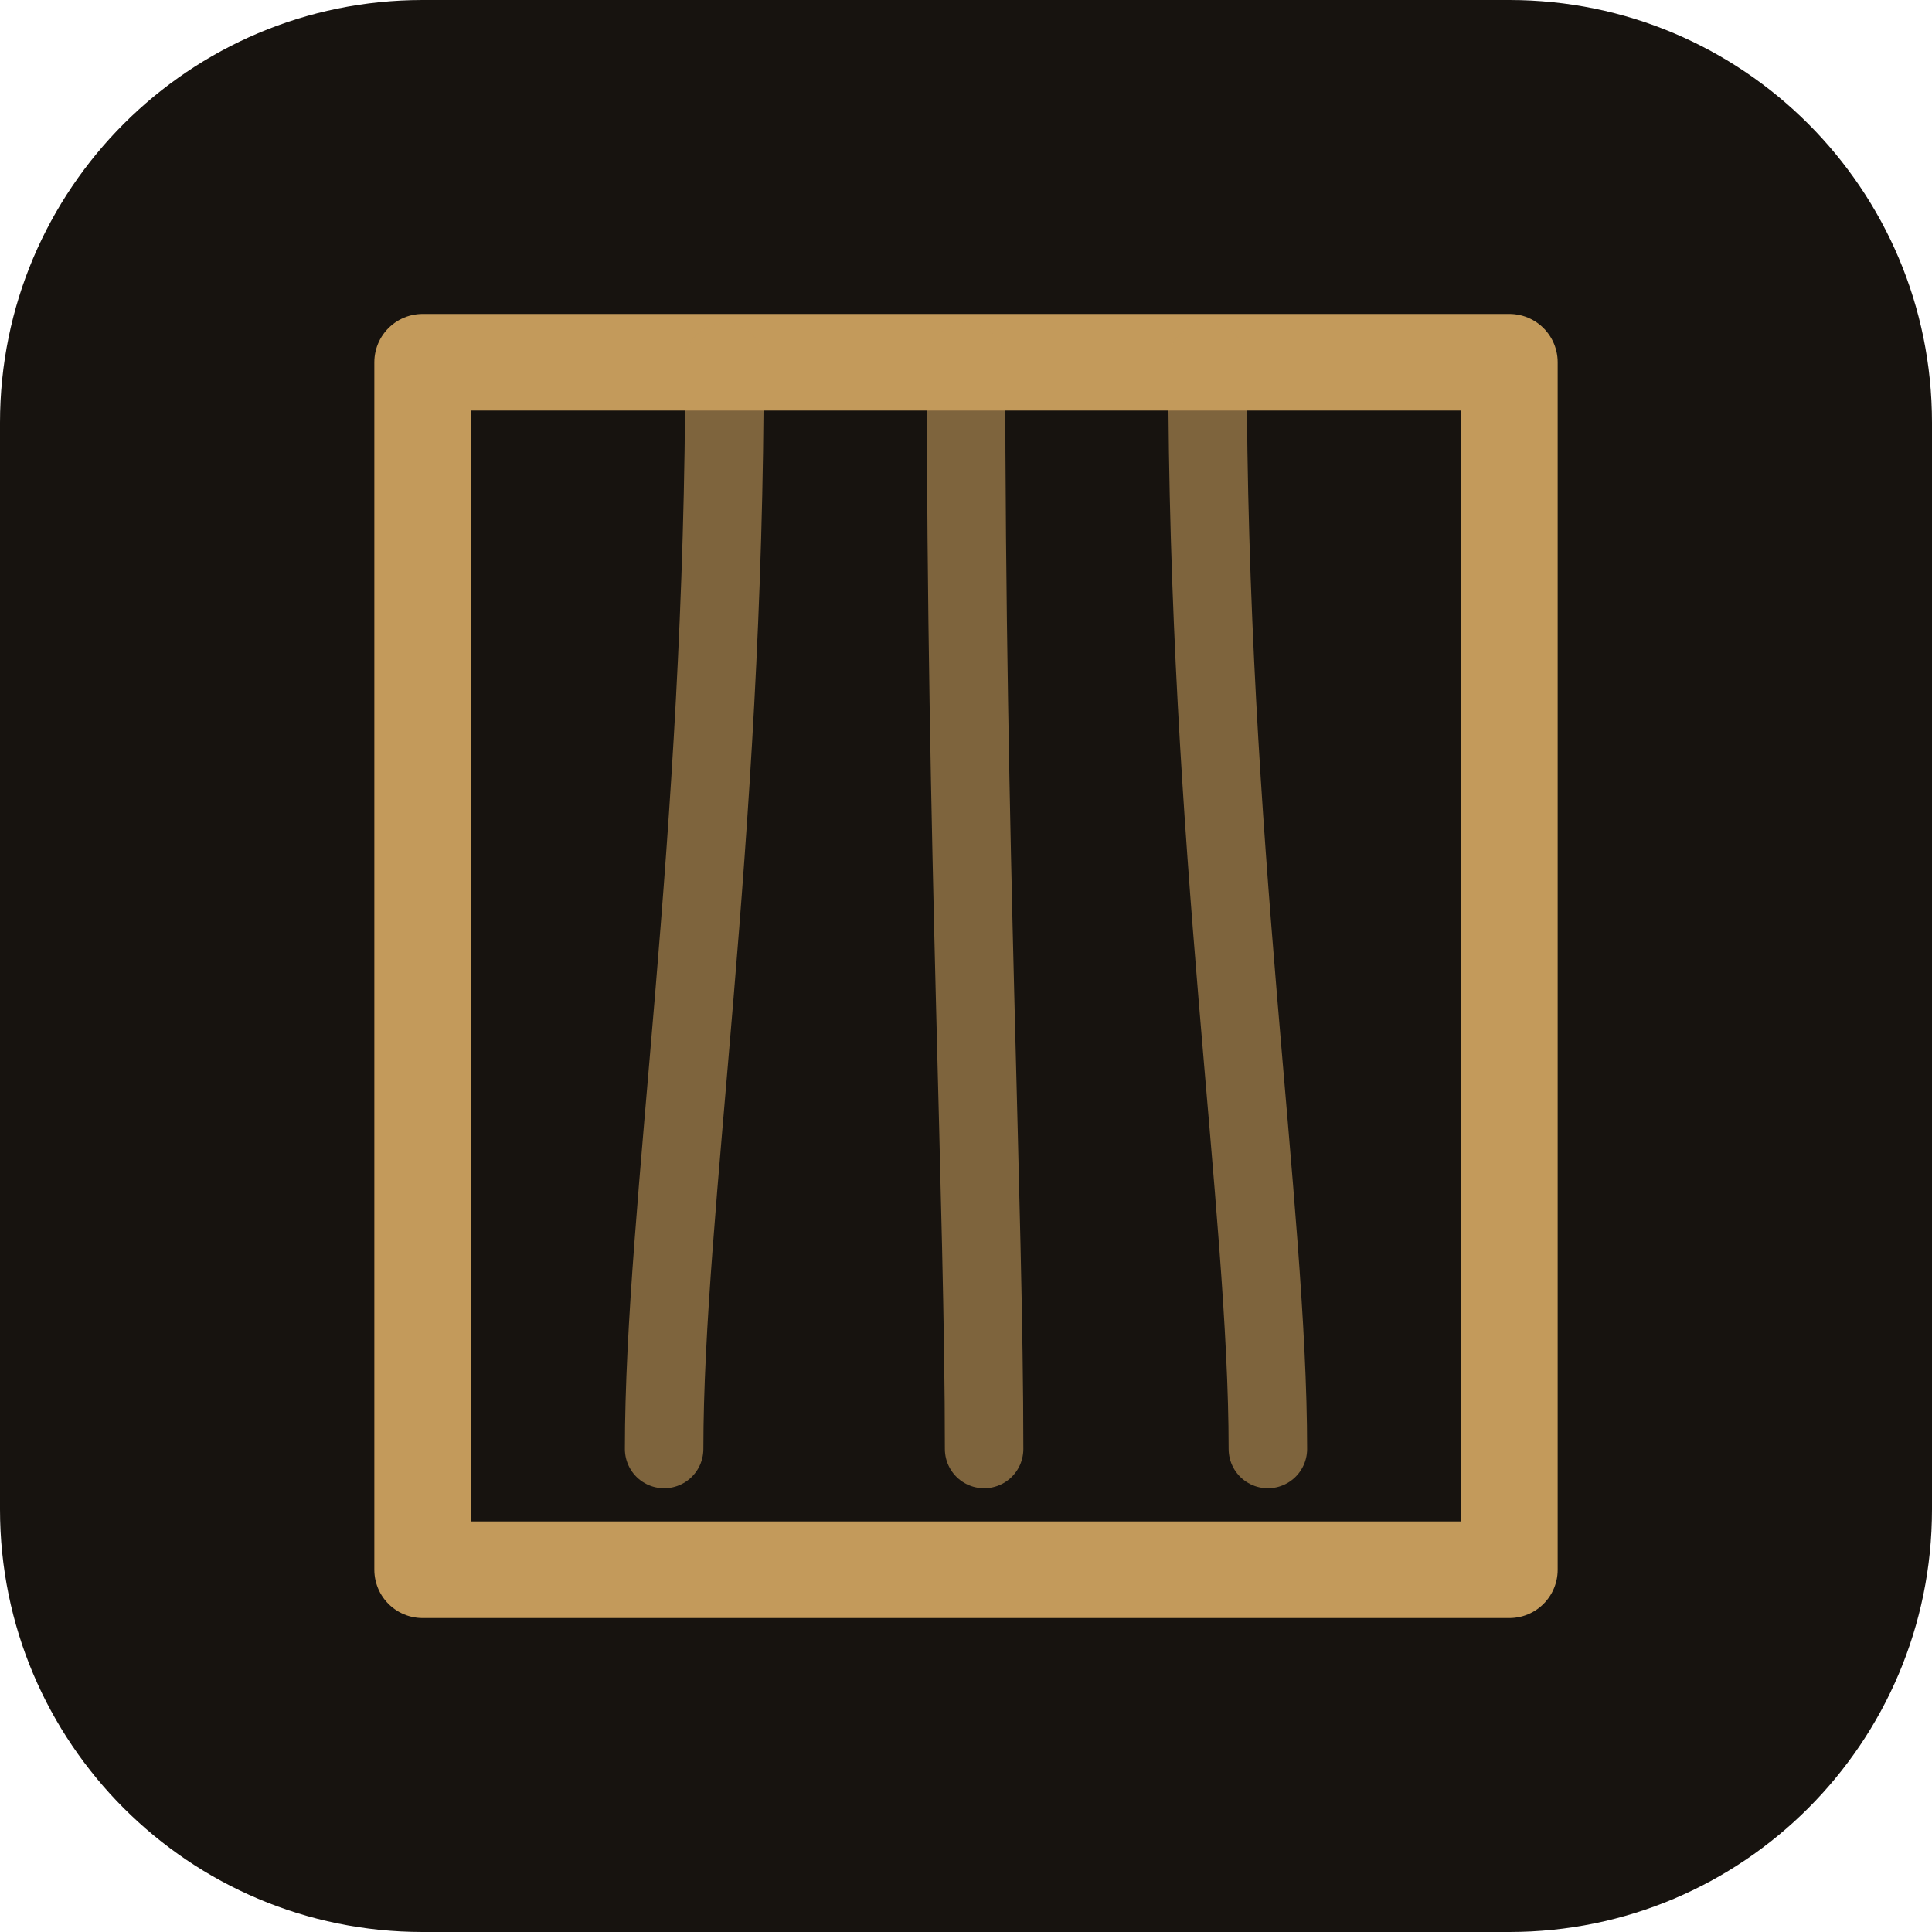
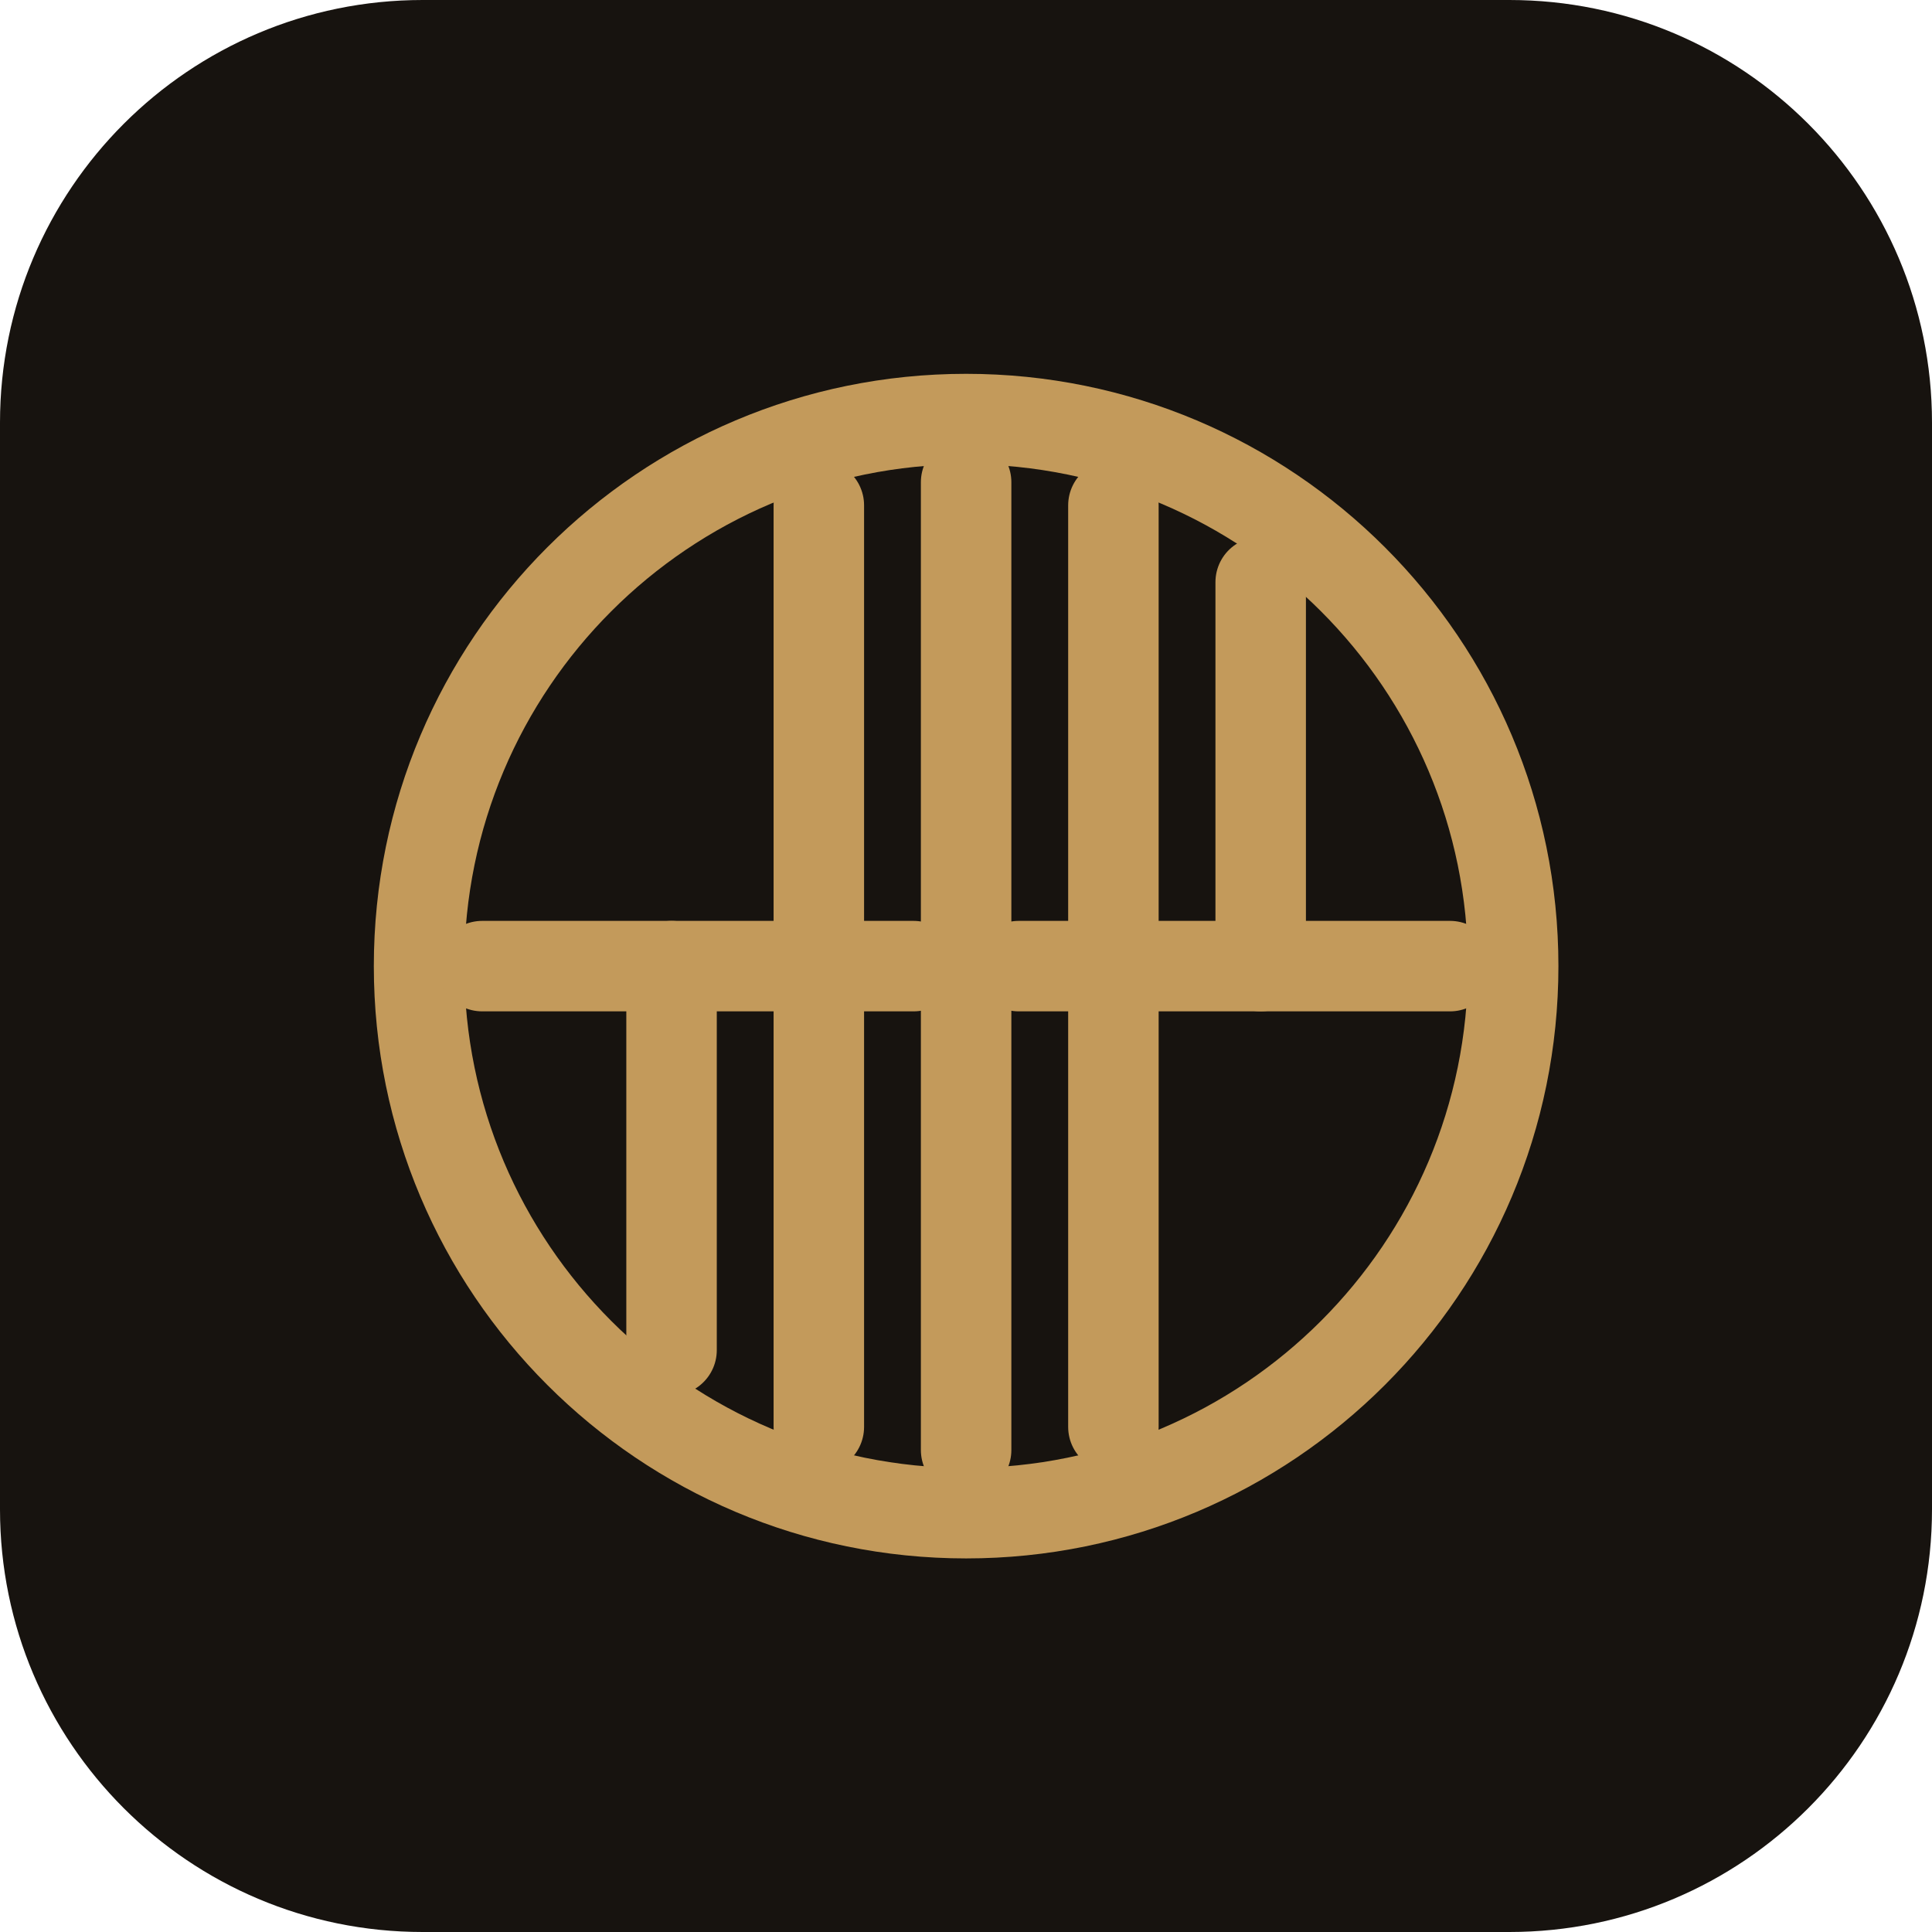
- <svg xmlns="http://www.w3.org/2000/svg" viewBox="0 0 32 32">
-   <rect width="32" height="32" rx="7" fill="#17130f" />
-   <path d="M7 6h18M7 6v20M25 6v20M7 26h18" stroke="#c39a5b" stroke-width="1.6" stroke-linecap="round" />
-   <path d="M12 6c0 8-1 14-1 18M16 6c0 8 .3 14 .3 18M20 6c0 8 1 14 1 18" stroke="#c39a5b" stroke-width="1.3" stroke-linecap="round" opacity="0.6" />
+ <svg xmlns="http://www.w3.org/2000/svg" viewBox="0 0 64 64">
+   <rect width="64" height="64" rx="14" fill="#17130f" />
+   <g transform="translate(9.7 9.7) scale(0.697)" fill="none" stroke="#c39a5b" stroke-width="4.3" stroke-linecap="round">
+     <circle cx="32" cy="32" r="26" />
+     <line x1="9" y1="32" x2="29.5" y2="32" />
+     <line x1="34.5" y1="32" x2="55" y2="32" />
+     <line x1="32" y1="9" x2="32" y2="55" />
+     <line x1="25" y1="10.1" x2="25" y2="53.9" />
+     <line x1="39" y1="10.1" x2="39" y2="53.9" />
+     <line x1="18" y1="32" x2="18" y2="50.25" />
+     <line x1="46" y1="13.75" x2="46" y2="32" />
+   </g>
</svg>
